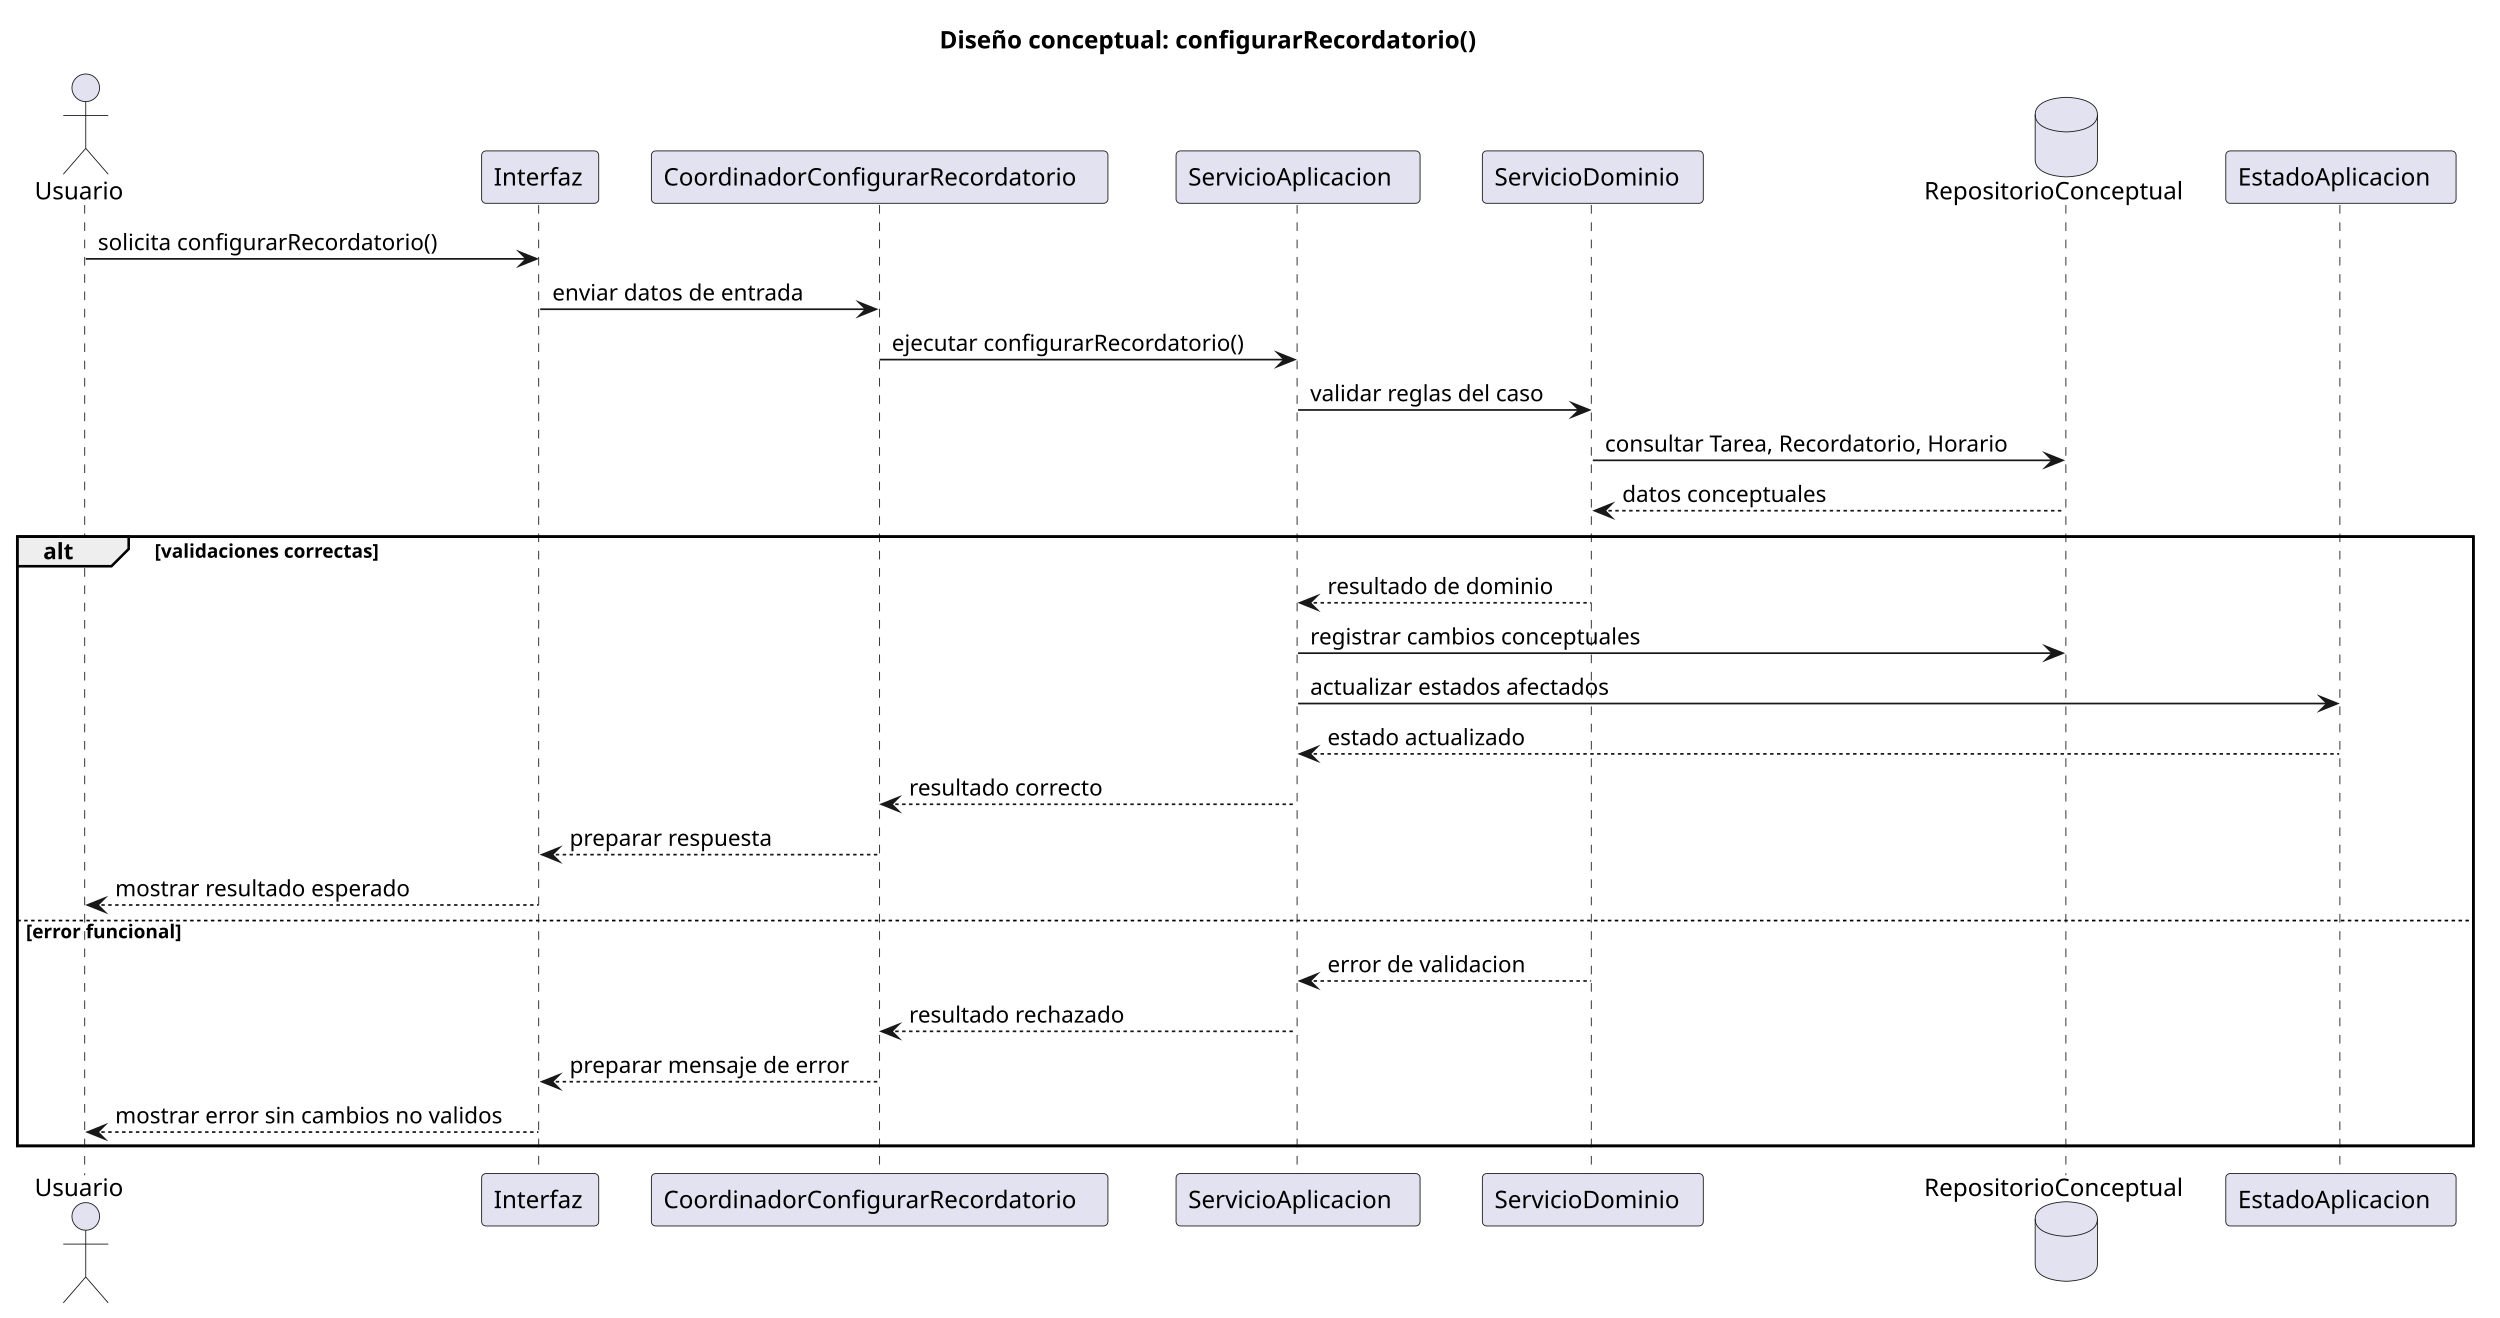
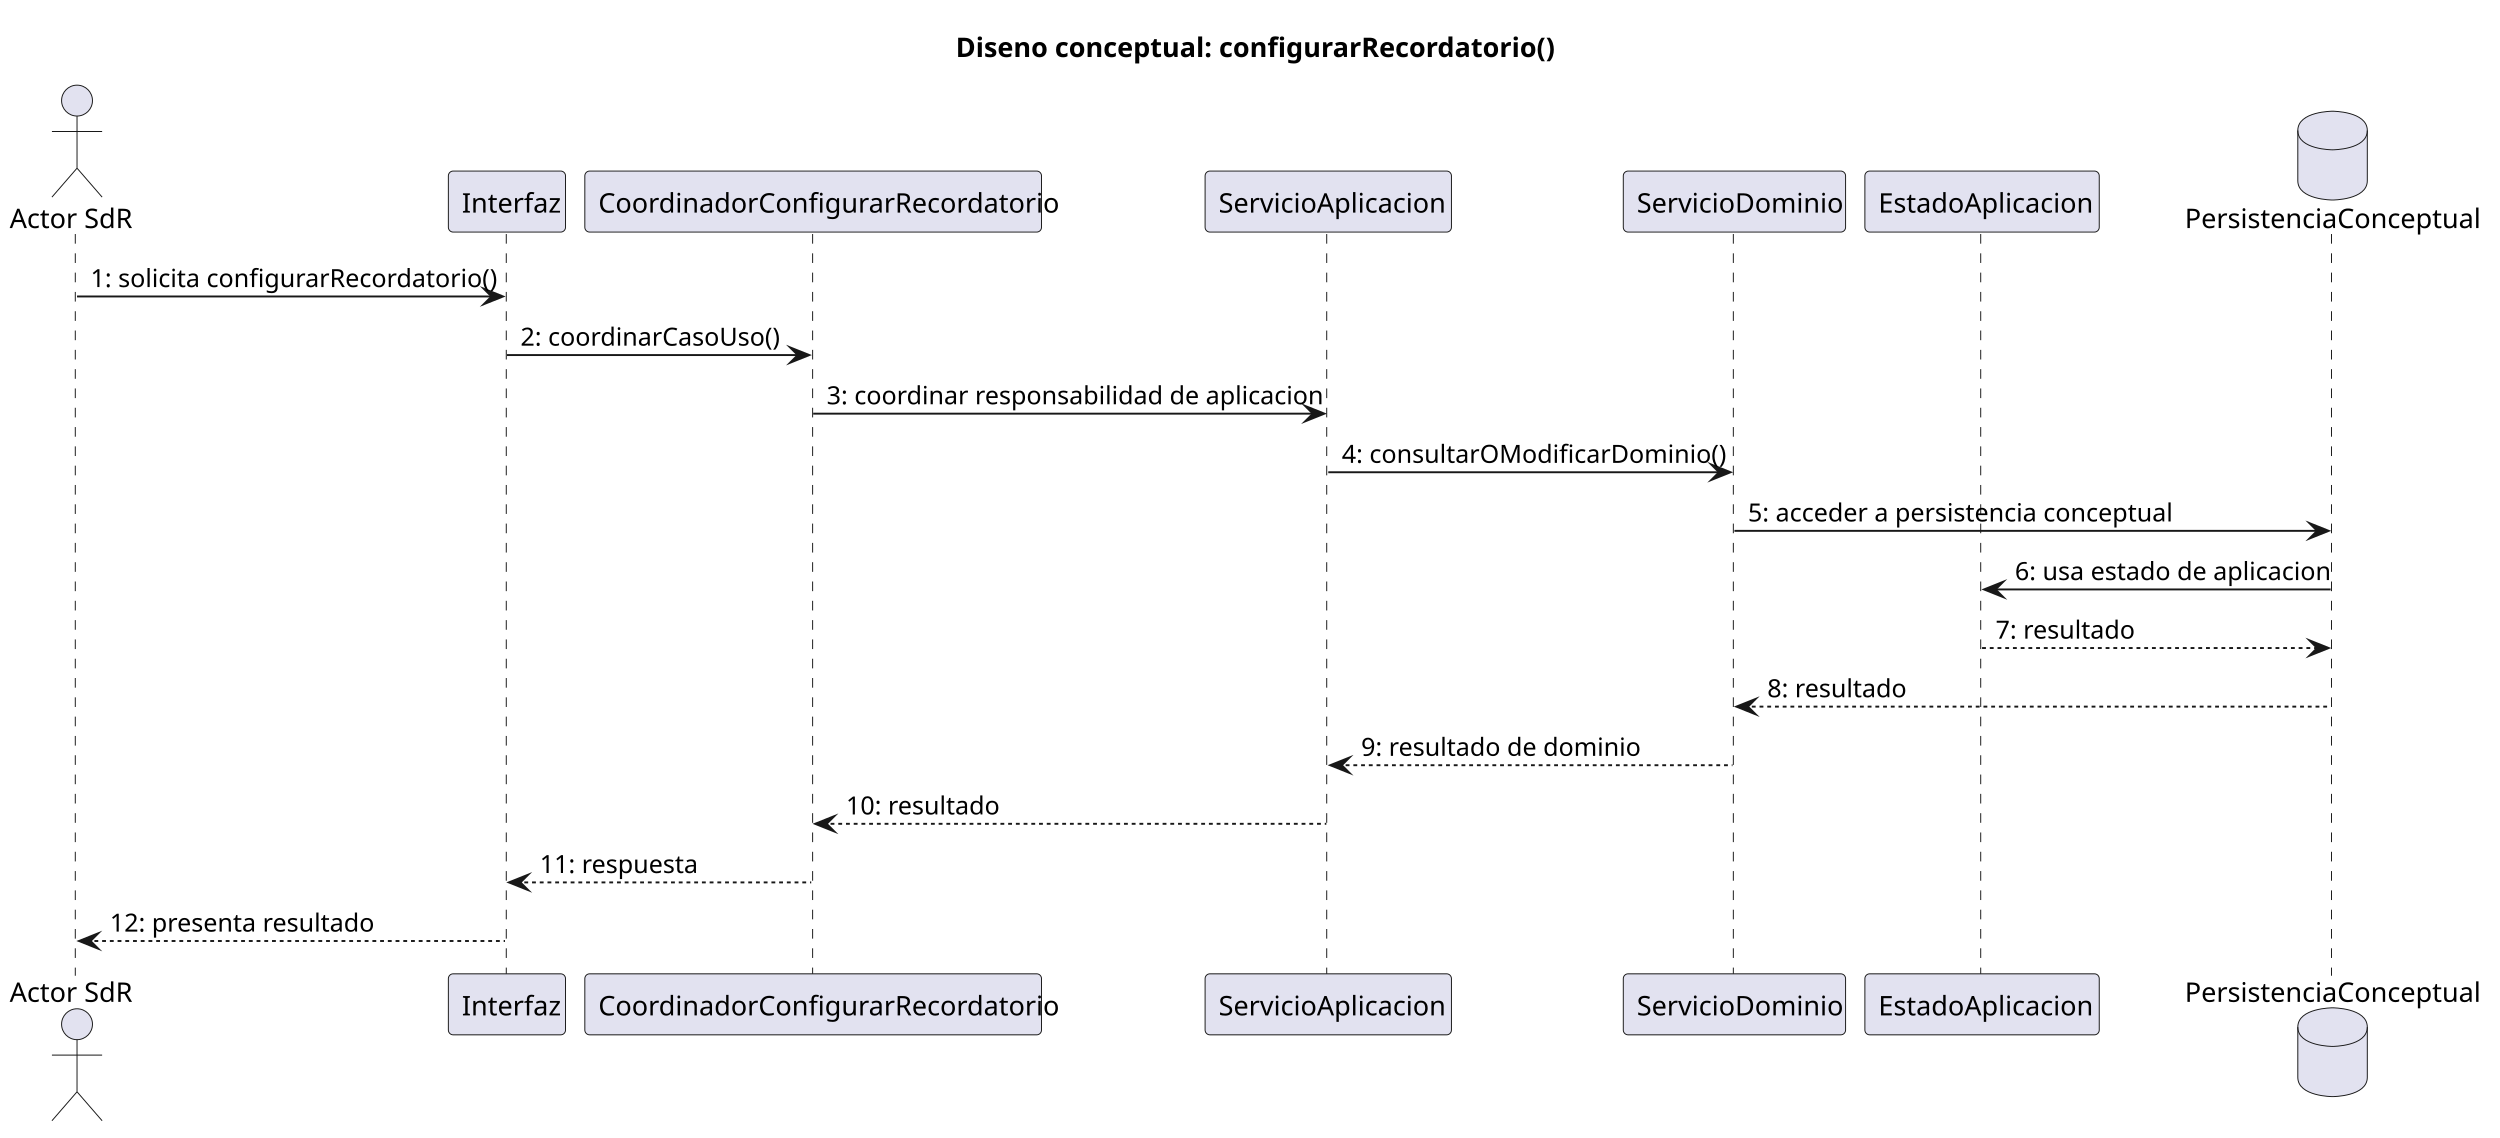
- <svg xmlns="http://www.w3.org/2000/svg" contentStyleType="text/css" data-diagram-type="SEQUENCE" height="762px" preserveAspectRatio="none" style="width:1446px;height:762px;background:#FFFFFF;" version="1.1" viewBox="0 0 1446 762" width="1446px" zoomAndPan="magnify">
+ <svg xmlns="http://www.w3.org/2000/svg" contentStyleType="text/css" data-diagram-type="SEQUENCE" height="589px" preserveAspectRatio="none" style="width:1295px;height:589px;background:#FFFFFF;" version="1.1" viewBox="0 0 1295 589" width="1295px" zoomAndPan="magnify">
  <defs />
  <g>
    <g class="title" data-source-line="1">
-       <text fill="#000000" font-family="sans-serif" font-size="14" font-weight="700" lengthAdjust="spacing" textLength="352.796" x="543.4" y="27.995">Diseño conceptual: configurarRecordatorio()</text>
+       <text fill="#000000" font-family="sans-serif" font-size="14" font-weight="700" lengthAdjust="spacing" textLength="298.696" x="495.054" y="29.533">Diseno conceptual: configurarRecordatorio()</text>
    </g>
-     <rect fill="none" height="352.398" style="stroke:#000000;stroke-width:1.5;" width="1420.596" x="10" y="310.391" />
-     <g class="participant-lifeline" data-entity-uid="part1" data-qualified-name="Usuario" data-source-line="3" id="part1-lifeline">
+     <g class="participant-lifeline" data-entity-uid="part1" data-qualified-name="Actor" data-source-line="3" id="part1-lifeline">
      <g>
-         <rect fill="#000000" fill-opacity="0" height="561.195" width="8" x="45.602" y="118.594" />
-         <line style="stroke:#181818;stroke-width:0.5;stroke-dasharray:5,5;" x1="49" x2="49" y1="118.594" y2="679.789" />
+         <rect fill="#000000" fill-opacity="0" height="384.219" width="8" x="35.9" y="121.219" />
+         <line style="stroke:#181818;stroke-width:0.5;stroke-dasharray:5,5;" x1="39" x2="39" y1="121.219" y2="505.438" />
      </g>
    </g>
    <g class="participant-lifeline" data-entity-uid="part2" data-qualified-name="Interfaz" data-source-line="4" id="part2-lifeline">
      <g>
-         <rect fill="#000000" fill-opacity="0" height="561.195" width="8" x="308.439" y="118.594" />
-         <line style="stroke:#181818;stroke-width:0.5;stroke-dasharray:5,5;" x1="311.581" x2="311.581" y1="118.594" y2="679.789" />
+         <rect fill="#000000" fill-opacity="0" height="384.219" width="8" x="258.594" y="121.219" />
+         <line style="stroke:#181818;stroke-width:0.5;stroke-dasharray:5,5;" x1="262.25" x2="262.25" y1="121.219" y2="505.438" />
      </g>
    </g>
    <g class="participant-lifeline" data-entity-uid="part3" data-qualified-name="Coordinador" data-source-line="5" id="part3-lifeline">
      <g>
-         <rect fill="#000000" fill-opacity="0" height="561.195" width="8" x="504.791" y="118.594" />
-         <line style="stroke:#181818;stroke-width:0.5;stroke-dasharray:5,5;" x1="508.754" x2="508.754" y1="118.594" y2="679.789" />
+         <rect fill="#000000" fill-opacity="0" height="384.219" width="8" x="417.221" y="121.219" />
+         <line style="stroke:#181818;stroke-width:0.5;stroke-dasharray:5,5;" x1="420.939" x2="420.939" y1="121.219" y2="505.438" />
      </g>
    </g>
    <g class="participant-lifeline" data-entity-uid="part4" data-qualified-name="ServicioAplicacion" data-source-line="6" id="part4-lifeline">
      <g>
-         <rect fill="#000000" fill-opacity="0" height="561.195" width="8" x="746.801" y="118.594" />
-         <line style="stroke:#181818;stroke-width:0.5;stroke-dasharray:5,5;" x1="750.237" x2="750.237" y1="118.594" y2="679.789" />
+         <rect fill="#000000" fill-opacity="0" height="384.219" width="8" x="684.044" y="121.219" />
+         <line style="stroke:#181818;stroke-width:0.5;stroke-dasharray:5,5;" x1="687.241" x2="687.241" y1="121.219" y2="505.438" />
      </g>
    </g>
    <g class="participant-lifeline" data-entity-uid="part5" data-qualified-name="ServicioDominio" data-source-line="7" id="part5-lifeline">
      <g>
-         <rect fill="#000000" fill-opacity="0" height="561.195" width="8" x="917.292" y="118.594" />
-         <line style="stroke:#181818;stroke-width:0.5;stroke-dasharray:5,5;" x1="920.4" x2="920.4" y1="118.594" y2="679.789" />
+         <rect fill="#000000" fill-opacity="0" height="384.219" width="8" x="894.437" y="121.219" />
+         <line style="stroke:#181818;stroke-width:0.5;stroke-dasharray:5,5;" x1="897.865" x2="897.865" y1="121.219" y2="505.438" />
      </g>
    </g>
-     <g class="participant-lifeline" data-entity-uid="part6" data-qualified-name="Repositorio" data-source-line="8" id="part6-lifeline">
+     <g class="participant-lifeline" data-entity-uid="part6" data-qualified-name="EstadoAplicacion" data-source-line="8" id="part6-lifeline">
      <g>
-         <rect fill="#000000" fill-opacity="0" height="561.195" width="8" x="1191.148" y="118.594" />
-         <line style="stroke:#181818;stroke-width:0.5;stroke-dasharray:5,5;" x1="1194.906" x2="1194.906" y1="118.594" y2="679.789" />
+         <rect fill="#000000" fill-opacity="0" height="384.219" width="8" x="1022.709" y="121.219" />
+         <line style="stroke:#181818;stroke-width:0.5;stroke-dasharray:5,5;" x1="1026.009" x2="1026.009" y1="121.219" y2="505.438" />
      </g>
    </g>
-     <g class="participant-lifeline" data-entity-uid="part7" data-qualified-name="EstadoAplicacion" data-source-line="9" id="part7-lifeline">
+     <g class="participant-lifeline" data-entity-uid="part7" data-qualified-name="Persistencia" data-source-line="9" id="part7-lifeline">
      <g>
-         <rect fill="#000000" fill-opacity="0" height="561.195" width="8" x="1349.993" y="118.594" />
-         <line style="stroke:#181818;stroke-width:0.5;stroke-dasharray:5,5;" x1="1353.391" x2="1353.391" y1="118.594" y2="679.789" />
+         <rect fill="#000000" fill-opacity="0" height="384.219" width="8" x="1204.264" y="121.219" />
+         <line style="stroke:#181818;stroke-width:0.5;stroke-dasharray:5,5;" x1="1207.723" x2="1207.723" y1="121.219" y2="505.438" />
      </g>
    </g>
-     <g class="participant participant-head" data-entity-uid="part1" data-qualified-name="Usuario" data-source-line="3" id="part1-head">
-       <text fill="#000000" font-family="sans-serif" font-size="14" lengthAdjust="spacing" textLength="53.204" x="20" y="115.292">Usuario</text>
-       <ellipse cx="49.602" cy="50.797" fill="#E2E2F0" rx="8" ry="8" style="stroke:#181818;stroke-width:0.5;" />
-       <path d="M49.602,58.797 L49.602,85.797 M36.602,66.797 L62.602,66.797 M49.602,85.797 L36.602,100.797 M49.602,85.797 L62.602,100.797" fill="none" style="stroke:#181818;stroke-width:0.5;" />
+     <g class="participant participant-head" data-entity-uid="part1" data-qualified-name="Actor" data-source-line="3" id="part1-head">
+       <text fill="#000000" font-family="sans-serif" font-size="14" lengthAdjust="spacing" textLength="63.8" x="5" y="118.143">Actor SdR</text>
+       <ellipse cx="39.9" cy="52.109" fill="#E2E2F0" rx="8" ry="8" style="stroke:#181818;stroke-width:0.5;" />
+       <path d="M39.9,60.109 L39.9,87.109 M26.9,68.109 L52.9,68.109 M39.9,87.109 L26.9,102.109 M39.9,87.109 L52.9,102.109" fill="none" style="stroke:#181818;stroke-width:0.5;" />
    </g>
-     <g class="participant participant-tail" data-entity-uid="part1" data-qualified-name="Usuario" data-source-line="3" id="part1-tail">
-       <text fill="#000000" font-family="sans-serif" font-size="14" lengthAdjust="spacing" textLength="53.204" x="20" y="691.784">Usuario</text>
-       <ellipse cx="49.602" cy="703.586" fill="#E2E2F0" rx="8" ry="8" style="stroke:#181818;stroke-width:0.5;" />
-       <path d="M49.602,711.586 L49.602,738.586 M36.602,719.586 L62.602,719.586 M49.602,738.586 L36.602,753.586 M49.602,738.586 L62.602,753.586" fill="none" style="stroke:#181818;stroke-width:0.5;" />
+     <g class="participant participant-tail" data-entity-uid="part1" data-qualified-name="Actor" data-source-line="3" id="part1-tail">
+       <text fill="#000000" font-family="sans-serif" font-size="14" lengthAdjust="spacing" textLength="63.8" x="5" y="518.971">Actor SdR</text>
+       <ellipse cx="39.9" cy="530.547" fill="#E2E2F0" rx="8" ry="8" style="stroke:#181818;stroke-width:0.5;" />
+       <path d="M39.9,538.547 L39.9,565.547 M26.9,546.547 L52.9,546.547 M39.9,565.547 L26.9,580.547 M39.9,565.547 L52.9,580.547" fill="none" style="stroke:#181818;stroke-width:0.5;" />
    </g>
    <g class="participant participant-head" data-entity-uid="part2" data-qualified-name="Interfaz" data-source-line="4" id="part2-head">
-       <rect fill="#E2E2F0" height="30.297" rx="2.5" ry="2.5" style="stroke:#181818;stroke-width:0.5;" width="67.717" x="278.581" y="87.297" />
-       <text fill="#000000" font-family="sans-serif" font-size="14" lengthAdjust="spacing" textLength="53.717" x="285.581" y="107.292">Interfaz</text>
+       <rect fill="#E2E2F0" height="31.609" rx="2.5" ry="2.5" style="stroke:#181818;stroke-width:0.5;" width="60.69" x="232.25" y="88.609" />
+       <text fill="#000000" font-family="sans-serif" font-size="14" lengthAdjust="spacing" textLength="46.69" x="239.25" y="110.143">Interfaz</text>
    </g>
    <g class="participant participant-tail" data-entity-uid="part2" data-qualified-name="Interfaz" data-source-line="4" id="part2-tail">
-       <rect fill="#E2E2F0" height="30.297" rx="2.5" ry="2.5" style="stroke:#181818;stroke-width:0.5;" width="67.717" x="278.581" y="678.789" />
-       <text fill="#000000" font-family="sans-serif" font-size="14" lengthAdjust="spacing" textLength="53.717" x="285.581" y="698.784">Interfaz</text>
+       <rect fill="#E2E2F0" height="31.609" rx="2.5" ry="2.5" style="stroke:#181818;stroke-width:0.5;" width="60.69" x="232.25" y="504.438" />
+       <text fill="#000000" font-family="sans-serif" font-size="14" lengthAdjust="spacing" textLength="46.69" x="239.25" y="525.971">Interfaz</text>
    </g>
    <g class="participant participant-head" data-entity-uid="part3" data-qualified-name="Coordinador" data-source-line="5" id="part3-head">
-       <rect fill="#E2E2F0" height="30.297" rx="2.5" ry="2.5" style="stroke:#181818;stroke-width:0.5;" width="264.072" x="376.754" y="87.297" />
-       <text fill="#000000" font-family="sans-serif" font-size="14" lengthAdjust="spacing" textLength="250.072" x="383.754" y="107.292">CoordinadorConfigurarRecordatorio</text>
+       <rect fill="#E2E2F0" height="31.609" rx="2.5" ry="2.5" style="stroke:#181818;stroke-width:0.5;" width="236.565" x="302.939" y="88.609" />
+       <text fill="#000000" font-family="sans-serif" font-size="14" lengthAdjust="spacing" textLength="222.565" x="309.939" y="110.143">CoordinadorConfigurarRecordatorio</text>
    </g>
    <g class="participant participant-tail" data-entity-uid="part3" data-qualified-name="Coordinador" data-source-line="5" id="part3-tail">
-       <rect fill="#E2E2F0" height="30.297" rx="2.5" ry="2.5" style="stroke:#181818;stroke-width:0.5;" width="264.072" x="376.754" y="678.789" />
-       <text fill="#000000" font-family="sans-serif" font-size="14" lengthAdjust="spacing" textLength="250.072" x="383.754" y="698.784">CoordinadorConfigurarRecordatorio</text>
+       <rect fill="#E2E2F0" height="31.609" rx="2.5" ry="2.5" style="stroke:#181818;stroke-width:0.5;" width="236.565" x="302.939" y="504.438" />
+       <text fill="#000000" font-family="sans-serif" font-size="14" lengthAdjust="spacing" textLength="222.565" x="309.939" y="525.971">CoordinadorConfigurarRecordatorio</text>
    </g>
    <g class="participant participant-head" data-entity-uid="part4" data-qualified-name="ServicioAplicacion" data-source-line="6" id="part4-head">
-       <rect fill="#E2E2F0" height="30.297" rx="2.5" ry="2.5" style="stroke:#181818;stroke-width:0.5;" width="141.128" x="680.237" y="87.297" />
-       <text fill="#000000" font-family="sans-serif" font-size="14" lengthAdjust="spacing" textLength="127.128" x="687.237" y="107.292">ServicioAplicacion</text>
+       <rect fill="#E2E2F0" height="31.609" rx="2.5" ry="2.5" style="stroke:#181818;stroke-width:0.5;" width="127.606" x="624.241" y="88.609" />
+       <text fill="#000000" font-family="sans-serif" font-size="14" lengthAdjust="spacing" textLength="113.606" x="631.241" y="110.143">ServicioAplicacion</text>
    </g>
    <g class="participant participant-tail" data-entity-uid="part4" data-qualified-name="ServicioAplicacion" data-source-line="6" id="part4-tail">
-       <rect fill="#E2E2F0" height="30.297" rx="2.5" ry="2.5" style="stroke:#181818;stroke-width:0.5;" width="141.128" x="680.237" y="678.789" />
-       <text fill="#000000" font-family="sans-serif" font-size="14" lengthAdjust="spacing" textLength="127.128" x="687.237" y="698.784">ServicioAplicacion</text>
+       <rect fill="#E2E2F0" height="31.609" rx="2.5" ry="2.5" style="stroke:#181818;stroke-width:0.5;" width="127.606" x="624.241" y="504.438" />
+       <text fill="#000000" font-family="sans-serif" font-size="14" lengthAdjust="spacing" textLength="113.606" x="631.241" y="525.971">ServicioAplicacion</text>
    </g>
    <g class="participant participant-head" data-entity-uid="part5" data-qualified-name="ServicioDominio" data-source-line="7" id="part5-head">
-       <rect fill="#E2E2F0" height="30.297" rx="2.5" ry="2.5" style="stroke:#181818;stroke-width:0.5;" width="127.784" x="857.4" y="87.297" />
-       <text fill="#000000" font-family="sans-serif" font-size="14" lengthAdjust="spacing" textLength="113.784" x="864.4" y="107.292">ServicioDominio</text>
+       <rect fill="#E2E2F0" height="31.609" rx="2.5" ry="2.5" style="stroke:#181818;stroke-width:0.5;" width="115.144" x="840.865" y="88.609" />
+       <text fill="#000000" font-family="sans-serif" font-size="14" lengthAdjust="spacing" textLength="101.144" x="847.865" y="110.143">ServicioDominio</text>
    </g>
    <g class="participant participant-tail" data-entity-uid="part5" data-qualified-name="ServicioDominio" data-source-line="7" id="part5-tail">
-       <rect fill="#E2E2F0" height="30.297" rx="2.5" ry="2.5" style="stroke:#181818;stroke-width:0.5;" width="127.784" x="857.4" y="678.789" />
-       <text fill="#000000" font-family="sans-serif" font-size="14" lengthAdjust="spacing" textLength="113.784" x="864.4" y="698.784">ServicioDominio</text>
+       <rect fill="#E2E2F0" height="31.609" rx="2.5" ry="2.5" style="stroke:#181818;stroke-width:0.5;" width="115.144" x="840.865" y="504.438" />
+       <text fill="#000000" font-family="sans-serif" font-size="14" lengthAdjust="spacing" textLength="101.144" x="847.865" y="525.971">ServicioDominio</text>
    </g>
-     <g class="participant participant-head" data-entity-uid="part6" data-qualified-name="Repositorio" data-source-line="8" id="part6-head">
-       <text fill="#000000" font-family="sans-serif" font-size="14" lengthAdjust="spacing" textLength="158.484" x="1112.906" y="115.292">RepositorioConceptual</text>
-       <path d="M1177.148,66.297 C1177.148,56.297 1195.148,56.297 1195.148,56.297 C1195.148,56.297 1213.148,56.297 1213.148,66.297 L1213.148,92.297 C1213.148,102.297 1195.148,102.297 1195.148,102.297 C1195.148,102.297 1177.148,102.297 1177.148,92.297 L1177.148,66.297" fill="#E2E2F0" style="stroke:#181818;stroke-width:0.5;" />
-       <path d="M1177.148,66.297 C1177.148,76.297 1195.148,76.297 1195.148,76.297 C1195.148,76.297 1213.148,76.297 1213.148,66.297" fill="none" style="stroke:#181818;stroke-width:0.5;" />
+     <g class="participant participant-head" data-entity-uid="part6" data-qualified-name="EstadoAplicacion" data-source-line="8" id="part6-head">
+       <rect fill="#E2E2F0" height="31.609" rx="2.5" ry="2.5" style="stroke:#181818;stroke-width:0.5;" width="121.399" x="966.009" y="88.609" />
+       <text fill="#000000" font-family="sans-serif" font-size="14" lengthAdjust="spacing" textLength="107.399" x="973.009" y="110.143">EstadoAplicacion</text>
    </g>
-     <g class="participant participant-tail" data-entity-uid="part6" data-qualified-name="Repositorio" data-source-line="8" id="part6-tail">
-       <text fill="#000000" font-family="sans-serif" font-size="14" lengthAdjust="spacing" textLength="158.484" x="1112.906" y="691.784">RepositorioConceptual</text>
-       <path d="M1177.148,705.086 C1177.148,695.086 1195.148,695.086 1195.148,695.086 C1195.148,695.086 1213.148,695.086 1213.148,705.086 L1213.148,731.086 C1213.148,741.086 1195.148,741.086 1195.148,741.086 C1195.148,741.086 1177.148,741.086 1177.148,731.086 L1177.148,705.086" fill="#E2E2F0" style="stroke:#181818;stroke-width:0.5;" />
-       <path d="M1177.148,705.086 C1177.148,715.086 1195.148,715.086 1195.148,715.086 C1195.148,715.086 1213.148,715.086 1213.148,705.086" fill="none" style="stroke:#181818;stroke-width:0.5;" />
+     <g class="participant participant-tail" data-entity-uid="part6" data-qualified-name="EstadoAplicacion" data-source-line="8" id="part6-tail">
+       <rect fill="#E2E2F0" height="31.609" rx="2.5" ry="2.5" style="stroke:#181818;stroke-width:0.5;" width="121.399" x="966.009" y="504.438" />
+       <text fill="#000000" font-family="sans-serif" font-size="14" lengthAdjust="spacing" textLength="107.399" x="973.009" y="525.971">EstadoAplicacion</text>
    </g>
-     <g class="participant participant-head" data-entity-uid="part7" data-qualified-name="EstadoAplicacion" data-source-line="9" id="part7-head">
-       <rect fill="#E2E2F0" height="30.297" rx="2.5" ry="2.5" style="stroke:#181818;stroke-width:0.5;" width="133.205" x="1287.391" y="87.297" />
-       <text fill="#000000" font-family="sans-serif" font-size="14" lengthAdjust="spacing" textLength="119.205" x="1294.391" y="107.292">EstadoAplicacion</text>
+     <g class="participant participant-head" data-entity-uid="part7" data-qualified-name="Persistencia" data-source-line="9" id="part7-head">
+       <text fill="#000000" font-family="sans-serif" font-size="14" lengthAdjust="spacing" textLength="147.082" x="1131.723" y="118.143">PersistenciaConceptual</text>
+       <path d="M1190.264,67.609 C1190.264,57.609 1208.264,57.609 1208.264,57.609 C1208.264,57.609 1226.264,57.609 1226.264,67.609 L1226.264,93.609 C1226.264,103.609 1208.264,103.609 1208.264,103.609 C1208.264,103.609 1190.264,103.609 1190.264,93.609 L1190.264,67.609" fill="#E2E2F0" style="stroke:#181818;stroke-width:0.5;" />
+       <path d="M1190.264,67.609 C1190.264,77.609 1208.264,77.609 1208.264,77.609 C1208.264,77.609 1226.264,77.609 1226.264,67.609" fill="none" style="stroke:#181818;stroke-width:0.5;" />
    </g>
-     <g class="participant participant-tail" data-entity-uid="part7" data-qualified-name="EstadoAplicacion" data-source-line="9" id="part7-tail">
-       <rect fill="#E2E2F0" height="30.297" rx="2.5" ry="2.5" style="stroke:#181818;stroke-width:0.5;" width="133.205" x="1287.391" y="678.789" />
-       <text fill="#000000" font-family="sans-serif" font-size="14" lengthAdjust="spacing" textLength="119.205" x="1294.391" y="698.784">EstadoAplicacion</text>
+     <g class="participant participant-tail" data-entity-uid="part7" data-qualified-name="Persistencia" data-source-line="9" id="part7-tail">
+       <text fill="#000000" font-family="sans-serif" font-size="14" lengthAdjust="spacing" textLength="147.082" x="1131.723" y="518.971">PersistenciaConceptual</text>
+       <path d="M1190.264,532.047 C1190.264,522.047 1208.264,522.047 1208.264,522.047 C1208.264,522.047 1226.264,522.047 1226.264,532.047 L1226.264,558.047 C1226.264,568.047 1208.264,568.047 1208.264,568.047 C1208.264,568.047 1190.264,568.047 1190.264,558.047 L1190.264,532.047" fill="#E2E2F0" style="stroke:#181818;stroke-width:0.5;" />
+       <path d="M1190.264,532.047 C1190.264,542.047 1208.264,542.047 1208.264,542.047 C1208.264,542.047 1226.264,542.047 1226.264,532.047" fill="none" style="stroke:#181818;stroke-width:0.5;" />
    </g>
    <g class="message" data-entity-1="part1" data-entity-2="part2" data-source-line="11" id="msg1">
-       <polygon fill="#181818" points="300.439,145.727,310.439,149.727,300.439,153.727,304.439,149.727" style="stroke:#181818;stroke-width:1;stroke-linejoin:miter;stroke-miterlimit:10;" />
-       <line style="stroke:#181818;stroke-width:1;" x1="49.602" x2="306.439" y1="149.727" y2="149.727" />
-       <text fill="#000000" font-family="sans-serif" font-size="13" lengthAdjust="spacing" textLength="210.38" x="56.602" y="144.661">solicita configurarRecordatorio()</text>
+       <polygon fill="#181818" points="250.594,149.57,260.594,153.57,250.594,157.57,254.594,153.57" style="stroke:#181818;stroke-width:1;stroke-linejoin:miter;stroke-miterlimit:10;" />
+       <line style="stroke:#181818;stroke-width:1;" x1="39.9" x2="256.594" y1="153.57" y2="153.57" />
+       <text fill="#000000" font-family="sans-serif" font-size="13" lengthAdjust="spacing" textLength="198.694" x="46.9" y="148.714">1: solicita configurarRecordatorio()</text>
    </g>
    <g class="message" data-entity-1="part2" data-entity-2="part3" data-source-line="12" id="msg2">
-       <polygon fill="#181818" points="496.791,174.859,506.791,178.859,496.791,182.859,500.791,178.859" style="stroke:#181818;stroke-width:1;stroke-linejoin:miter;stroke-miterlimit:10;" />
-       <line style="stroke:#181818;stroke-width:1;" x1="312.439" x2="502.791" y1="178.859" y2="178.859" />
-       <text fill="#000000" font-family="sans-serif" font-size="13" lengthAdjust="spacing" textLength="156.406" x="319.439" y="173.793">enviar datos de entrada</text>
+       <polygon fill="#181818" points="409.221,179.922,419.221,183.922,409.221,187.922,413.221,183.922" style="stroke:#181818;stroke-width:1;stroke-linejoin:miter;stroke-miterlimit:10;" />
+       <line style="stroke:#181818;stroke-width:1;" x1="262.594" x2="415.221" y1="183.922" y2="183.922" />
+       <text fill="#000000" font-family="sans-serif" font-size="13" lengthAdjust="spacing" textLength="130.774" x="269.594" y="179.065">2: coordinarCasoUso()</text>
    </g>
    <g class="message" data-entity-1="part3" data-entity-2="part4" data-source-line="13" id="msg3">
-       <polygon fill="#181818" points="738.801,203.992,748.801,207.992,738.801,211.992,742.801,207.992" style="stroke:#181818;stroke-width:1;stroke-linejoin:miter;stroke-miterlimit:10;" />
-       <line style="stroke:#181818;stroke-width:1;" x1="508.791" x2="744.801" y1="207.992" y2="207.992" />
-       <text fill="#000000" font-family="sans-serif" font-size="13" lengthAdjust="spacing" textLength="218.01" x="515.79" y="202.926">ejecutar configurarRecordatorio()</text>
+       <polygon fill="#181818" points="676.044,210.273,686.044,214.273,676.044,218.273,680.044,214.273" style="stroke:#181818;stroke-width:1;stroke-linejoin:miter;stroke-miterlimit:10;" />
+       <line style="stroke:#181818;stroke-width:1;" x1="421.221" x2="682.044" y1="214.273" y2="214.273" />
+       <text fill="#000000" font-family="sans-serif" font-size="13" lengthAdjust="spacing" textLength="242.823" x="428.221" y="209.417">3: coordinar responsabilidad de aplicacion</text>
    </g>
    <g class="message" data-entity-1="part4" data-entity-2="part5" data-source-line="14" id="msg4">
-       <polygon fill="#181818" points="909.292,233.125,919.292,237.125,909.292,241.125,913.292,237.125" style="stroke:#181818;stroke-width:1;stroke-linejoin:miter;stroke-miterlimit:10;" />
-       <line style="stroke:#181818;stroke-width:1;" x1="750.801" x2="915.292" y1="237.125" y2="237.125" />
-       <text fill="#000000" font-family="sans-serif" font-size="13" lengthAdjust="spacing" textLength="146.491" x="757.801" y="232.059">validar reglas del caso</text>
+       <polygon fill="#181818" points="886.437,240.625,896.437,244.625,886.437,248.625,890.437,244.625" style="stroke:#181818;stroke-width:1;stroke-linejoin:miter;stroke-miterlimit:10;" />
+       <line style="stroke:#181818;stroke-width:1;" x1="688.044" x2="892.437" y1="244.625" y2="244.625" />
+       <text fill="#000000" font-family="sans-serif" font-size="13" lengthAdjust="spacing" textLength="186.393" x="695.044" y="239.769">4: consultarOModificarDominio()</text>
    </g>
-     <g class="message" data-entity-1="part5" data-entity-2="part6" data-source-line="15" id="msg5">
-       <polygon fill="#181818" points="1183.148,262.258,1193.148,266.258,1183.148,270.258,1187.148,266.258" style="stroke:#181818;stroke-width:1;stroke-linejoin:miter;stroke-miterlimit:10;" />
-       <line style="stroke:#181818;stroke-width:1;" x1="921.292" x2="1189.148" y1="266.258" y2="266.258" />
-       <text fill="#000000" font-family="sans-serif" font-size="13" lengthAdjust="spacing" textLength="249.856" x="928.292" y="261.192">consultar Tarea, Recordatorio, Horario</text>
+     <g class="message" data-entity-1="part5" data-entity-2="part7" data-source-line="15" id="msg5">
+       <polygon fill="#181818" points="1196.264,270.977,1206.264,274.977,1196.264,278.977,1200.264,274.977" style="stroke:#181818;stroke-width:1;stroke-linejoin:miter;stroke-miterlimit:10;" />
+       <line style="stroke:#181818;stroke-width:1;" x1="898.437" x2="1202.264" y1="274.977" y2="274.977" />
+       <text fill="#000000" font-family="sans-serif" font-size="13" lengthAdjust="spacing" textLength="211.015" x="905.437" y="270.12">5: acceder a persistencia conceptual</text>
    </g>
-     <g class="message" data-entity-1="part6" data-entity-2="part5" data-source-line="16" id="msg6">
-       <polygon fill="#181818" points="932.292,291.391,922.292,295.391,932.292,299.391,928.292,295.391" style="stroke:#181818;stroke-width:1;stroke-linejoin:miter;stroke-miterlimit:10;" />
-       <line style="stroke:#181818;stroke-width:1;stroke-dasharray:2,2;" x1="926.292" x2="1194.148" y1="295.391" y2="295.391" />
-       <text fill="#000000" font-family="sans-serif" font-size="13" lengthAdjust="spacing" textLength="126.598" x="938.292" y="290.325">datos conceptuales</text>
+     <g class="message" data-entity-1="part7" data-entity-2="part6" data-source-line="16" id="msg6">
+       <polygon fill="#181818" points="1037.709,301.328,1027.709,305.328,1037.709,309.328,1033.709,305.328" style="stroke:#181818;stroke-width:1;stroke-linejoin:miter;stroke-miterlimit:10;" />
+       <line style="stroke:#181818;stroke-width:1;" x1="1031.709" x2="1207.264" y1="305.328" y2="305.328" />
+       <text fill="#000000" font-family="sans-serif" font-size="13" lengthAdjust="spacing" textLength="157.555" x="1043.709" y="300.472">6: usa estado de aplicacion</text>
    </g>
-     <path d="M10,310.391 L74.443,310.391 L74.443,317.523 L64.443,327.523 L10,327.523 L10,310.391" fill="#EEEEEE" style="stroke:#000000;stroke-width:1.5;" />
-     <rect fill="none" height="352.398" style="stroke:#000000;stroke-width:1.5;" width="1420.596" x="10" y="310.391" />
-     <text fill="#000000" font-family="sans-serif" font-size="13" font-weight="700" lengthAdjust="spacing" textLength="19.443" x="25" y="323.457">alt</text>
-     <text fill="#000000" font-family="sans-serif" font-size="11" font-weight="700" lengthAdjust="spacing" textLength="149.139" x="89.443" y="322.601">[validaciones correctas]</text>
-     <g class="message" data-entity-1="part5" data-entity-2="part4" data-source-line="19" id="msg7">
-       <polygon fill="#181818" points="761.801,344.656,751.801,348.656,761.801,352.656,757.801,348.656" style="stroke:#181818;stroke-width:1;stroke-linejoin:miter;stroke-miterlimit:10;" />
-       <line style="stroke:#181818;stroke-width:1;stroke-dasharray:2,2;" x1="755.801" x2="920.292" y1="348.656" y2="348.656" />
-       <text fill="#000000" font-family="sans-serif" font-size="13" lengthAdjust="spacing" textLength="138.036" x="767.801" y="343.59">resultado de dominio</text>
+     <g class="message" data-entity-1="part6" data-entity-2="part7" data-source-line="17" id="msg7">
+       <polygon fill="#181818" points="1196.264,331.68,1206.264,335.68,1196.264,339.68,1200.264,335.68" style="stroke:#181818;stroke-width:1;stroke-linejoin:miter;stroke-miterlimit:10;" />
+       <line style="stroke:#181818;stroke-width:1;stroke-dasharray:2,2;" x1="1026.709" x2="1202.264" y1="335.68" y2="335.68" />
+       <text fill="#000000" font-family="sans-serif" font-size="13" lengthAdjust="spacing" textLength="67.933" x="1033.709" y="330.823">7: resultado</text>
    </g>
-     <g class="message" data-entity-1="part4" data-entity-2="part6" data-source-line="20" id="msg8">
-       <polygon fill="#181818" points="1183.148,373.789,1193.148,377.789,1183.148,381.789,1187.148,377.789" style="stroke:#181818;stroke-width:1;stroke-linejoin:miter;stroke-miterlimit:10;" />
-       <line style="stroke:#181818;stroke-width:1;" x1="750.801" x2="1189.148" y1="377.789" y2="377.789" />
-       <text fill="#000000" font-family="sans-serif" font-size="13" lengthAdjust="spacing" textLength="204.788" x="757.801" y="372.723">registrar cambios conceptuales</text>
+     <g class="message" data-entity-1="part7" data-entity-2="part5" data-source-line="18" id="msg8">
+       <polygon fill="#181818" points="909.437,362.031,899.437,366.031,909.437,370.031,905.437,366.031" style="stroke:#181818;stroke-width:1;stroke-linejoin:miter;stroke-miterlimit:10;" />
+       <line style="stroke:#181818;stroke-width:1;stroke-dasharray:2,2;" x1="903.437" x2="1207.264" y1="366.031" y2="366.031" />
+       <text fill="#000000" font-family="sans-serif" font-size="13" lengthAdjust="spacing" textLength="67.933" x="915.437" y="361.175">8: resultado</text>
    </g>
-     <g class="message" data-entity-1="part4" data-entity-2="part7" data-source-line="21" id="msg9">
-       <polygon fill="#181818" points="1341.993,402.922,1351.993,406.922,1341.993,410.922,1345.993,406.922" style="stroke:#181818;stroke-width:1;stroke-linejoin:miter;stroke-miterlimit:10;" />
-       <line style="stroke:#181818;stroke-width:1;" x1="750.801" x2="1347.993" y1="406.922" y2="406.922" />
-       <text fill="#000000" font-family="sans-serif" font-size="13" lengthAdjust="spacing" textLength="186.583" x="757.801" y="401.856">actualizar estados afectados</text>
+     <g class="message" data-entity-1="part5" data-entity-2="part4" data-source-line="19" id="msg9">
+       <polygon fill="#181818" points="699.044,392.383,689.044,396.383,699.044,400.383,695.044,396.383" style="stroke:#181818;stroke-width:1;stroke-linejoin:miter;stroke-miterlimit:10;" />
+       <line style="stroke:#181818;stroke-width:1;stroke-dasharray:2,2;" x1="693.044" x2="897.437" y1="396.383" y2="396.383" />
+       <text fill="#000000" font-family="sans-serif" font-size="13" lengthAdjust="spacing" textLength="135.142" x="705.044" y="391.526">9: resultado de dominio</text>
    </g>
-     <g class="message" data-entity-1="part7" data-entity-2="part4" data-source-line="22" id="msg10">
-       <polygon fill="#181818" points="761.801,432.055,751.801,436.055,761.801,440.055,757.801,436.055" style="stroke:#181818;stroke-width:1;stroke-linejoin:miter;stroke-miterlimit:10;" />
-       <line style="stroke:#181818;stroke-width:1;stroke-dasharray:2,2;" x1="755.801" x2="1352.993" y1="436.055" y2="436.055" />
-       <text fill="#000000" font-family="sans-serif" font-size="13" lengthAdjust="spacing" textLength="122.808" x="767.801" y="430.989">estado actualizado</text>
+     <g class="message" data-entity-1="part4" data-entity-2="part3" data-source-line="20" id="msg10">
+       <polygon fill="#181818" points="432.221,422.734,422.221,426.734,432.221,430.734,428.221,426.734" style="stroke:#181818;stroke-width:1;stroke-linejoin:miter;stroke-miterlimit:10;" />
+       <line style="stroke:#181818;stroke-width:1;stroke-dasharray:2,2;" x1="426.221" x2="687.044" y1="426.734" y2="426.734" />
+       <text fill="#000000" font-family="sans-serif" font-size="13" lengthAdjust="spacing" textLength="75.163" x="438.221" y="421.878">10: resultado</text>
    </g>
-     <g class="message" data-entity-1="part4" data-entity-2="part3" data-source-line="23" id="msg11">
-       <polygon fill="#181818" points="519.79,461.188,509.791,465.188,519.79,469.188,515.79,465.188" style="stroke:#181818;stroke-width:1;stroke-linejoin:miter;stroke-miterlimit:10;" />
-       <line style="stroke:#181818;stroke-width:1;stroke-dasharray:2,2;" x1="513.79" x2="749.801" y1="465.188" y2="465.188" />
-       <text fill="#000000" font-family="sans-serif" font-size="13" lengthAdjust="spacing" textLength="119.355" x="525.79" y="460.122">resultado correcto</text>
+     <g class="message" data-entity-1="part3" data-entity-2="part2" data-source-line="21" id="msg11">
+       <polygon fill="#181818" points="273.594,453.086,263.594,457.086,273.594,461.086,269.594,457.086" style="stroke:#181818;stroke-width:1;stroke-linejoin:miter;stroke-miterlimit:10;" />
+       <line style="stroke:#181818;stroke-width:1;stroke-dasharray:2,2;" x1="267.594" x2="420.221" y1="457.086" y2="457.086" />
+       <text fill="#000000" font-family="sans-serif" font-size="13" lengthAdjust="spacing" textLength="78.774" x="279.594" y="452.229">11: respuesta</text>
    </g>
-     <g class="message" data-entity-1="part3" data-entity-2="part2" data-source-line="24" id="msg12">
-       <polygon fill="#181818" points="323.439,490.32,313.439,494.32,323.439,498.32,319.439,494.32" style="stroke:#181818;stroke-width:1;stroke-linejoin:miter;stroke-miterlimit:10;" />
-       <line style="stroke:#181818;stroke-width:1;stroke-dasharray:2,2;" x1="317.439" x2="507.791" y1="494.32" y2="494.32" />
-       <text fill="#000000" font-family="sans-serif" font-size="13" lengthAdjust="spacing" textLength="125.043" x="329.439" y="489.254">preparar respuesta</text>
-     </g>
-     <g class="message" data-entity-1="part2" data-entity-2="part1" data-source-line="25" id="msg13">
-       <polygon fill="#181818" points="60.602,519.453,50.602,523.453,60.602,527.453,56.602,523.453" style="stroke:#181818;stroke-width:1;stroke-linejoin:miter;stroke-miterlimit:10;" />
-       <line style="stroke:#181818;stroke-width:1;stroke-dasharray:2,2;" x1="54.602" x2="311.439" y1="523.453" y2="523.453" />
-       <text fill="#000000" font-family="sans-serif" font-size="13" lengthAdjust="spacing" textLength="181.181" x="66.602" y="518.387">mostrar resultado esperado</text>
-     </g>
-     <line style="stroke:#000000;stroke-width:1;stroke-dasharray:2,2;" x1="10" x2="1430.596" y1="532.453" y2="532.453" />
-     <text fill="#000000" font-family="sans-serif" font-size="11" font-weight="700" lengthAdjust="spacing" textLength="102.497" x="15" y="542.664">[error funcional]</text>
-     <g class="message" data-entity-1="part5" data-entity-2="part4" data-source-line="27" id="msg14">
-       <polygon fill="#181818" points="761.801,563.391,751.801,567.391,761.801,571.391,757.801,567.391" style="stroke:#181818;stroke-width:1;stroke-linejoin:miter;stroke-miterlimit:10;" />
-       <line style="stroke:#181818;stroke-width:1;stroke-dasharray:2,2;" x1="755.801" x2="920.292" y1="567.391" y2="567.391" />
-       <text fill="#000000" font-family="sans-serif" font-size="13" lengthAdjust="spacing" textLength="122.554" x="767.801" y="562.325">error de validacion</text>
-     </g>
-     <g class="message" data-entity-1="part4" data-entity-2="part3" data-source-line="28" id="msg15">
-       <polygon fill="#181818" points="519.79,592.523,509.791,596.523,519.79,600.523,515.79,596.523" style="stroke:#181818;stroke-width:1;stroke-linejoin:miter;stroke-miterlimit:10;" />
-       <line style="stroke:#181818;stroke-width:1;stroke-dasharray:2,2;" x1="513.79" x2="749.801" y1="596.523" y2="596.523" />
-       <text fill="#000000" font-family="sans-serif" font-size="13" lengthAdjust="spacing" textLength="133.06" x="525.79" y="591.457">resultado rechazado</text>
-     </g>
-     <g class="message" data-entity-1="part3" data-entity-2="part2" data-source-line="29" id="msg16">
-       <polygon fill="#181818" points="323.439,621.656,313.439,625.656,323.439,629.656,319.439,625.656" style="stroke:#181818;stroke-width:1;stroke-linejoin:miter;stroke-miterlimit:10;" />
-       <line style="stroke:#181818;stroke-width:1;stroke-dasharray:2,2;" x1="317.439" x2="507.791" y1="625.656" y2="625.656" />
-       <text fill="#000000" font-family="sans-serif" font-size="13" lengthAdjust="spacing" textLength="172.352" x="329.439" y="620.59">preparar mensaje de error</text>
-     </g>
-     <g class="message" data-entity-1="part2" data-entity-2="part1" data-source-line="30" id="msg17">
-       <polygon fill="#181818" points="60.602,650.789,50.602,654.789,60.602,658.789,56.602,654.789" style="stroke:#181818;stroke-width:1;stroke-linejoin:miter;stroke-miterlimit:10;" />
-       <line style="stroke:#181818;stroke-width:1;stroke-dasharray:2,2;" x1="54.602" x2="311.439" y1="654.789" y2="654.789" />
-       <text fill="#000000" font-family="sans-serif" font-size="13" lengthAdjust="spacing" textLength="238.837" x="66.602" y="649.723">mostrar error sin cambios no validos</text>
+     <g class="message" data-entity-1="part2" data-entity-2="part1" data-source-line="22" id="msg12">
+       <polygon fill="#181818" points="50.9,483.438,40.9,487.438,50.9,491.438,46.9,487.438" style="stroke:#181818;stroke-width:1;stroke-linejoin:miter;stroke-miterlimit:10;" />
+       <line style="stroke:#181818;stroke-width:1;stroke-dasharray:2,2;" x1="44.9" x2="261.594" y1="487.438" y2="487.438" />
+       <text fill="#000000" font-family="sans-serif" font-size="13" lengthAdjust="spacing" textLength="129.365" x="56.9" y="482.581">12: presenta resultado</text>
    </g>
  </g>
</svg>
